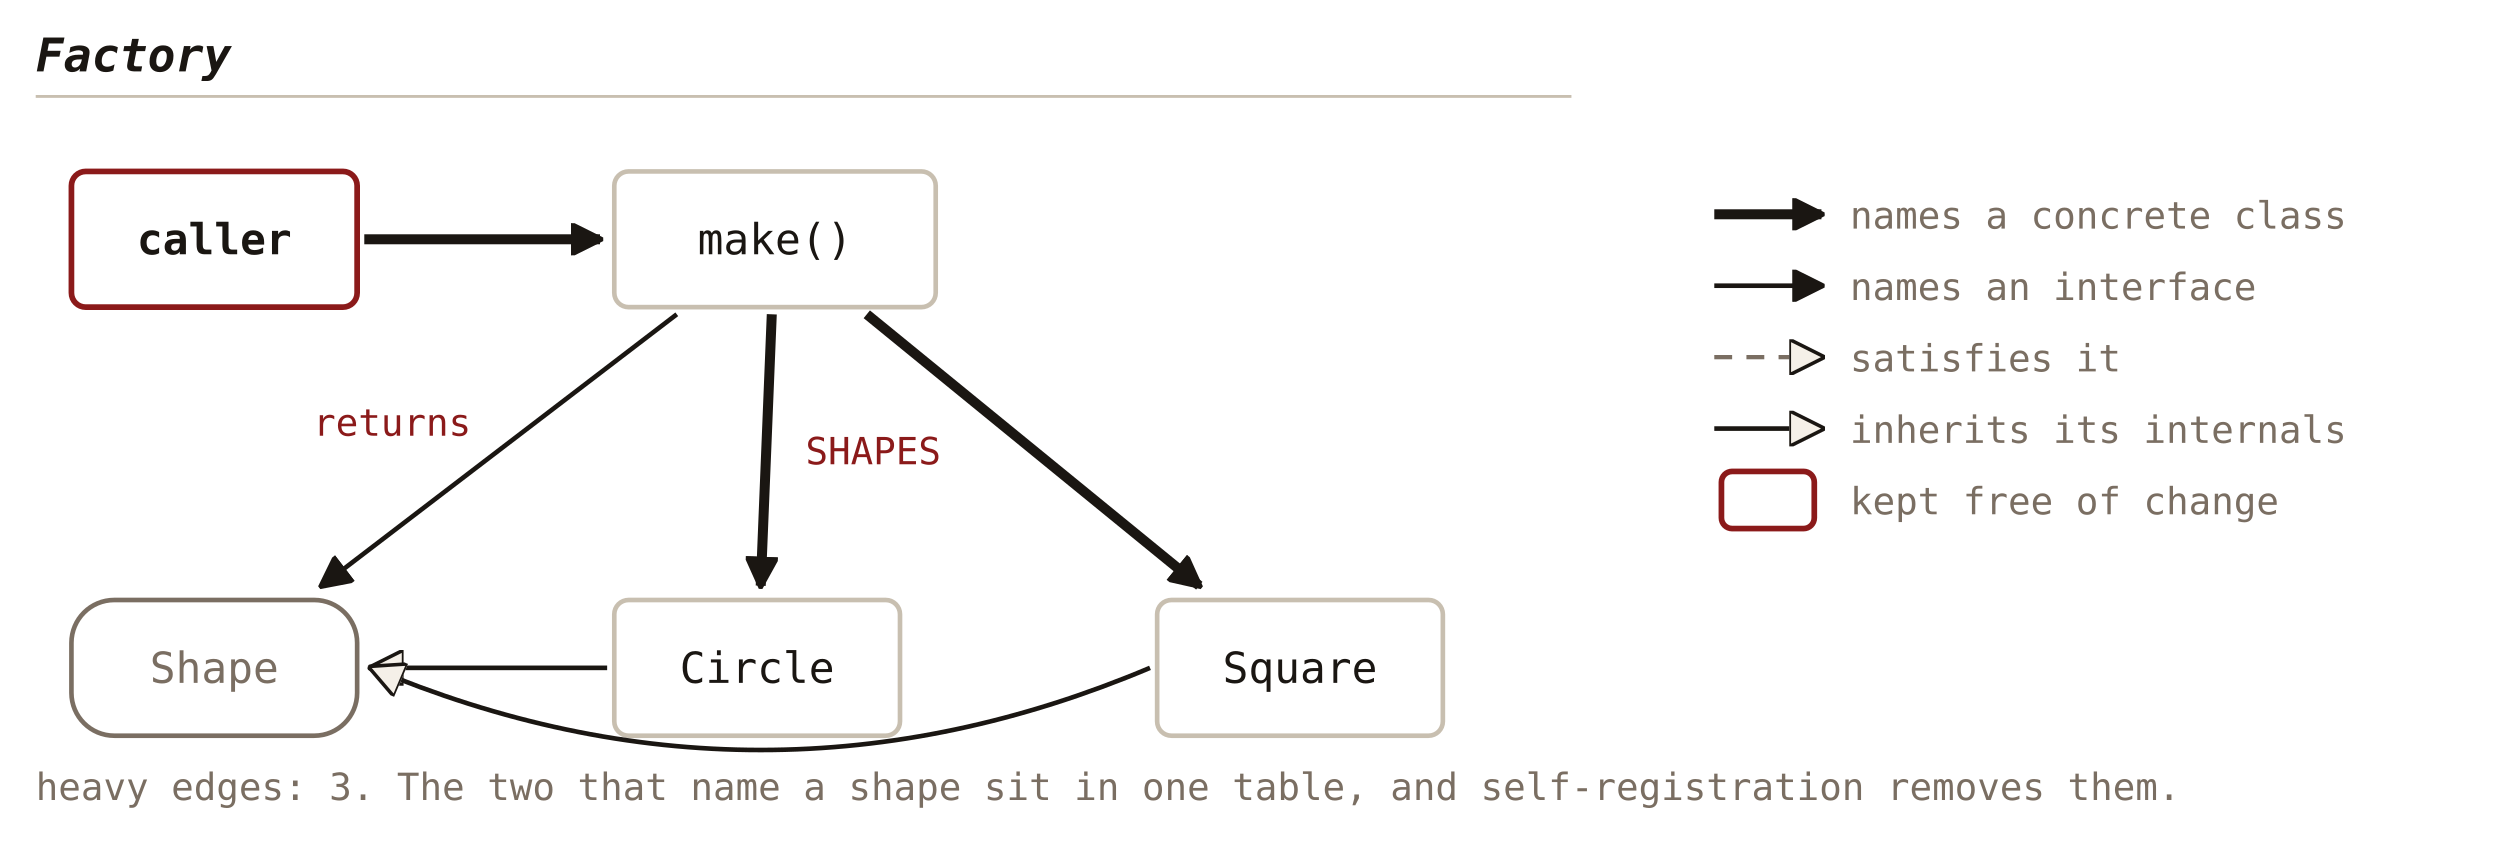
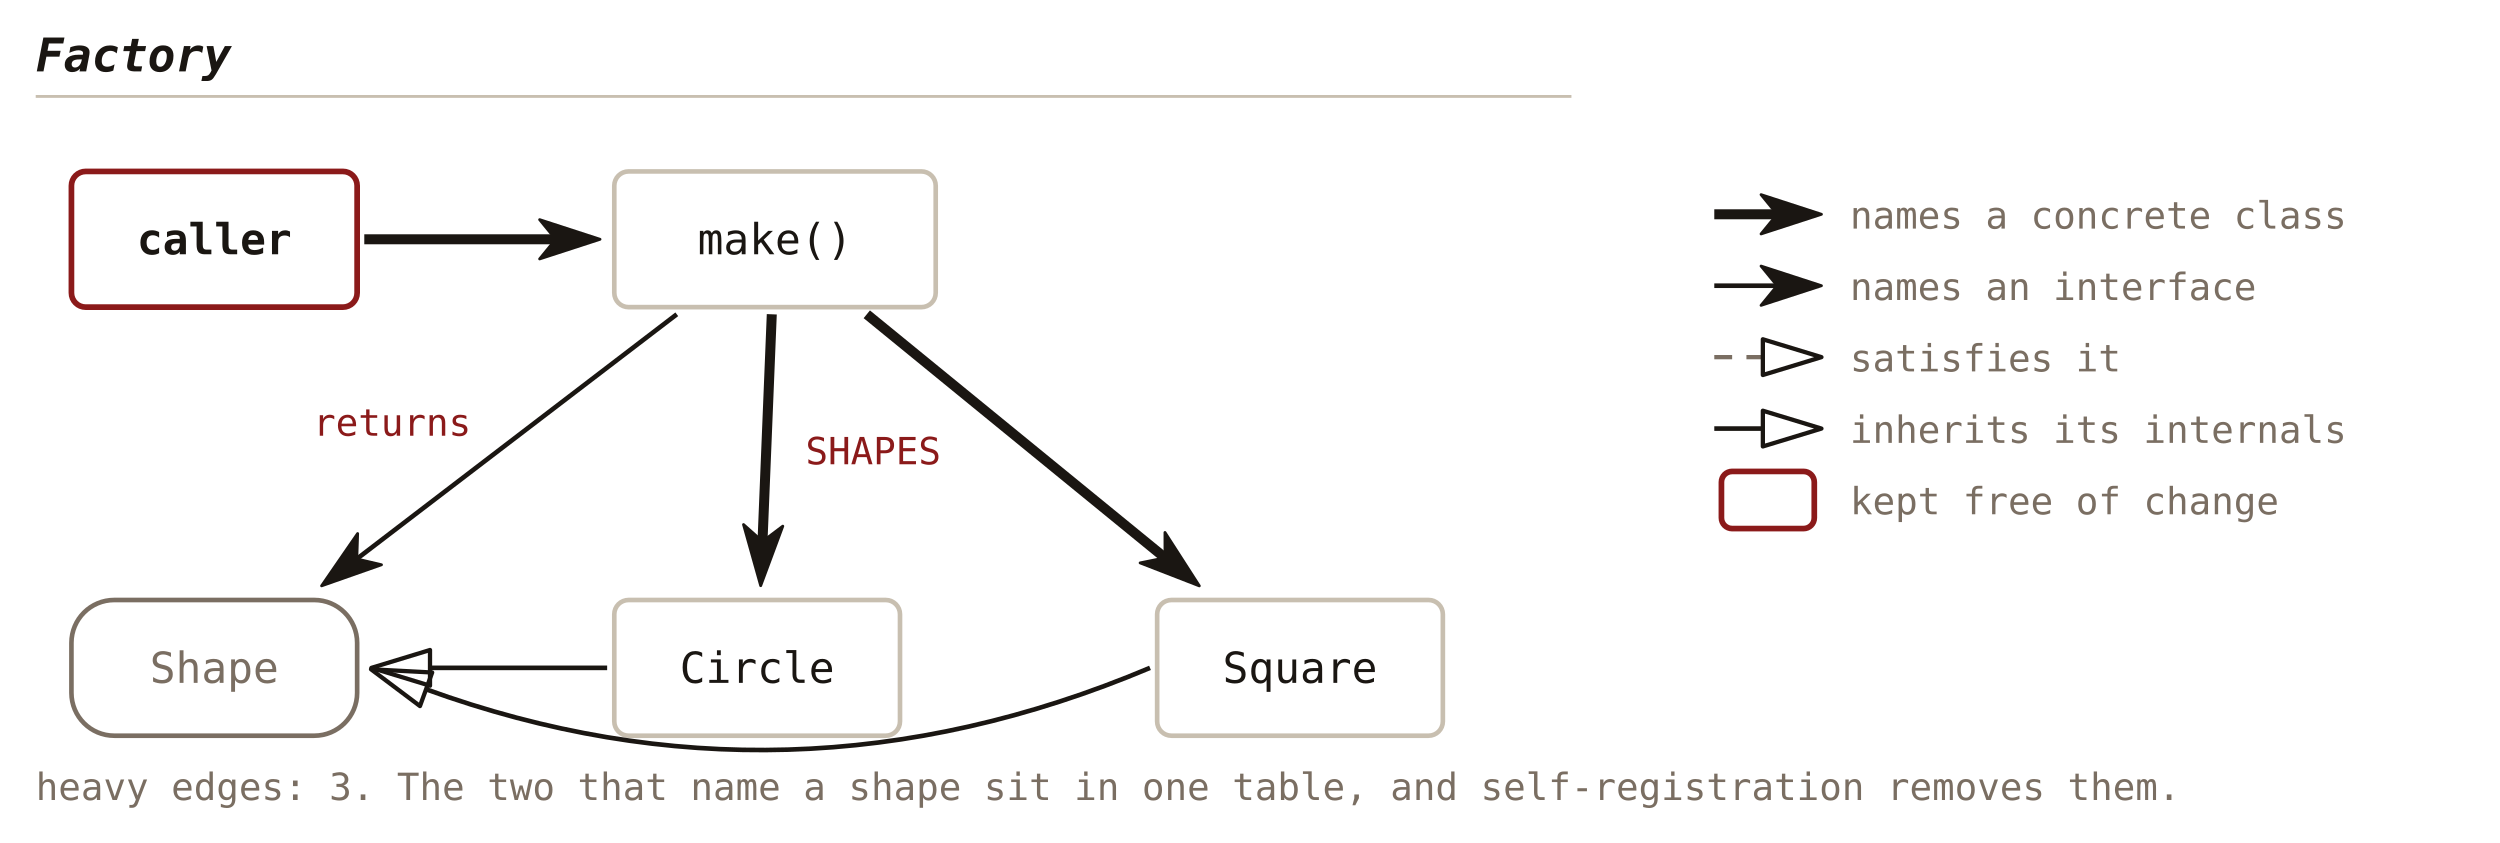
<svg xmlns="http://www.w3.org/2000/svg" viewBox="0 0 700 236" font-family="'JetBrains Mono', Consolas, monospace">
  <defs>
-     <marker id="c27-solid" viewBox="0 0 10 10" refX="9" refY="5" markerWidth="9" markerHeight="9" orient="auto" markerUnits="userSpaceOnUse">
-       <path d="M0,0 L10,5 L0,10 Z" fill="#1a1612" stroke="#1a1612" stroke-width="1" />
+     <marker id="c27-solid" viewBox="0 0 18 12" refX="5" refY="6" markerWidth="18" markerHeight="12" orient="auto" markerUnits="userSpaceOnUse">
+       <path d="M0.5,0.5 L17.4,6 L0.5,11.5 L5,6 Z" fill="#1a1612" stroke="#1a1612" stroke-width="0.8" stroke-linejoin="round" />
    </marker>
-     <marker id="c27-hollow" viewBox="0 0 10 10" refX="9" refY="5" markerWidth="10" markerHeight="10" orient="auto" markerUnits="userSpaceOnUse">
-       <path d="M0,0 L10,5 L0,10 Z" fill="#f5f0e8" stroke="#1a1612" stroke-width="1" />
+     <marker id="c27-hollow" viewBox="0 0 18 12" refX="1" refY="6" markerWidth="18" markerHeight="12" orient="auto" markerUnits="userSpaceOnUse">
+       <path d="M1,1 L17.4,6 L1,11 Z" fill="none" stroke="#1a1612" stroke-width="1.2" stroke-linejoin="round" />
    </marker>
  </defs>
  <text x="10" y="20" font-size="13" font-weight="bold" font-style="italic" fill="#1a1612" text-anchor="start">Factory</text>
  <line x1="10" y1="27" x2="440" y2="27" stroke="#c8bfb0" stroke-width="0.8" />
  <rect x="20" y="48" width="80" height="38" fill="none" stroke="#8b1a1a" stroke-width="1.6" rx="4" />
  <text x="60.0" y="71.2" font-size="12" font-weight="bold" fill="#1a1612" text-anchor="middle">caller</text>
  <rect x="172" y="48" width="90" height="38" fill="none" stroke="#c8bfb0" stroke-width="1.3" rx="4" />
  <text x="217.0" y="71.2" font-size="12" fill="#1a1612" text-anchor="middle">make()</text>
  <rect x="20" y="168" width="80" height="38" fill="none" stroke="#7a6e62" stroke-width="1.3" rx="12" />
  <text x="60.0" y="191.2" font-size="12" fill="#7a6e62" text-anchor="middle">Shape</text>
  <rect x="172" y="168" width="80" height="38" fill="none" stroke="#c8bfb0" stroke-width="1.3" rx="4" />
  <text x="212.0" y="191.2" font-size="12" fill="#1a1612" text-anchor="middle">Circle</text>
  <rect x="324" y="168" width="80" height="38" fill="none" stroke="#c8bfb0" stroke-width="1.3" rx="4" />
  <text x="364.0" y="191.2" font-size="12" fill="#1a1612" text-anchor="middle">Square</text>
-   <line x1="102.0" y1="67.0" x2="168.0" y2="67.0" stroke="#1a1612" stroke-width="2.8" marker-end="url(#c27-solid)" />
-   <line x1="189.5" y1="88.0" x2="90.1" y2="164.0" stroke="#1a1612" stroke-width="1.3" marker-end="url(#c27-solid)" />
+   <line x1="102.0" y1="67.0" x2="155.6" y2="67.0" stroke="#1a1612" stroke-width="2.8" marker-end="url(#c27-solid)" />
+   <line x1="189.5" y1="88.0" x2="99.9" y2="156.5" stroke="#1a1612" stroke-width="1.3" marker-end="url(#c27-solid)" />
  <text x="109.8" y="122.0" font-size="10.5" fill="#8b1a1a" text-anchor="middle">returns</text>
-   <line x1="216.1" y1="88.0" x2="213.0" y2="164.0" stroke="#1a1612" stroke-width="2.8" marker-end="url(#c27-solid)" />
+   <line x1="216.1" y1="88.0" x2="213.5" y2="151.6" stroke="#1a1612" stroke-width="2.8" marker-end="url(#c27-solid)" />
  <text x="244.5" y="130.0" font-size="10.5" fill="#8b1a1a" text-anchor="middle">SHAPES</text>
-   <line x1="242.7" y1="88.0" x2="335.8" y2="164.0" stroke="#1a1612" stroke-width="2.8" marker-end="url(#c27-solid)" />
-   <line x1="170.0" y1="187.0" x2="104.0" y2="187.0" stroke="#1a1612" stroke-width="1.3" marker-end="url(#c27-hollow)" />
-   <path d="M322.0,187.0 Q213.0,233.0 104.0,187.0" fill="none" stroke="#1a1612" stroke-width="1.3" marker-end="url(#c27-hollow)" />
+   <line x1="242.7" y1="88.0" x2="326.2" y2="156.2" stroke="#1a1612" stroke-width="2.8" marker-end="url(#c27-solid)" />
+   <line x1="170.0" y1="187.0" x2="120.4" y2="187.0" stroke="#1a1612" stroke-width="1.3" marker-end="url(#c27-hollow)" />
+   <path d="M322.0,187.0 Q220.6,229.8 119.3,193.0" fill="none" stroke="#1a1612" stroke-width="1.3" marker-end="url(#c27-hollow)" />
  <text x="10" y="224" font-size="10.5" fill="#7a6e62" text-anchor="start">heavy edges: 3. The two that name a shape sit in one table, and self-registration removes them.</text>
-   <line x1="480" y1="60" x2="510" y2="60" stroke="#1a1612" stroke-width="2.8" marker-end="url(#c27-solid)" />
+   <line x1="480" y1="60" x2="497.6" y2="60" stroke="#1a1612" stroke-width="2.8" marker-end="url(#c27-solid)" />
  <text x="518" y="64" font-size="10.5" fill="#7a6e62" text-anchor="start">names a concrete class</text>
-   <line x1="480" y1="80" x2="510" y2="80" stroke="#1a1612" stroke-width="1.3" marker-end="url(#c27-solid)" />
+   <line x1="480" y1="80" x2="497.6" y2="80" stroke="#1a1612" stroke-width="1.3" marker-end="url(#c27-solid)" />
  <text x="518" y="84" font-size="10.5" fill="#7a6e62" text-anchor="start">names an interface</text>
-   <line x1="480" y1="100" x2="510" y2="100" stroke="#7a6e62" stroke-width="1.2" stroke-dasharray="5,4" marker-end="url(#c27-hollow)" />
+   <line x1="480" y1="100" x2="493.6" y2="100" stroke="#7a6e62" stroke-width="1.2" stroke-dasharray="5,4" marker-end="url(#c27-hollow)" />
  <text x="518" y="104" font-size="10.5" fill="#7a6e62" text-anchor="start">satisfies it</text>
-   <line x1="480" y1="120" x2="510" y2="120" stroke="#1a1612" stroke-width="1.3" marker-end="url(#c27-hollow)" />
+   <line x1="480" y1="120" x2="493.6" y2="120" stroke="#1a1612" stroke-width="1.3" marker-end="url(#c27-hollow)" />
  <text x="518" y="124" font-size="10.5" fill="#7a6e62" text-anchor="start">inherits its internals</text>
  <rect x="482" y="132" width="26" height="16" fill="none" stroke="#8b1a1a" stroke-width="1.6" rx="3" />
  <text x="518" y="144" font-size="10.5" fill="#7a6e62" text-anchor="start">kept free of change</text>
</svg>
